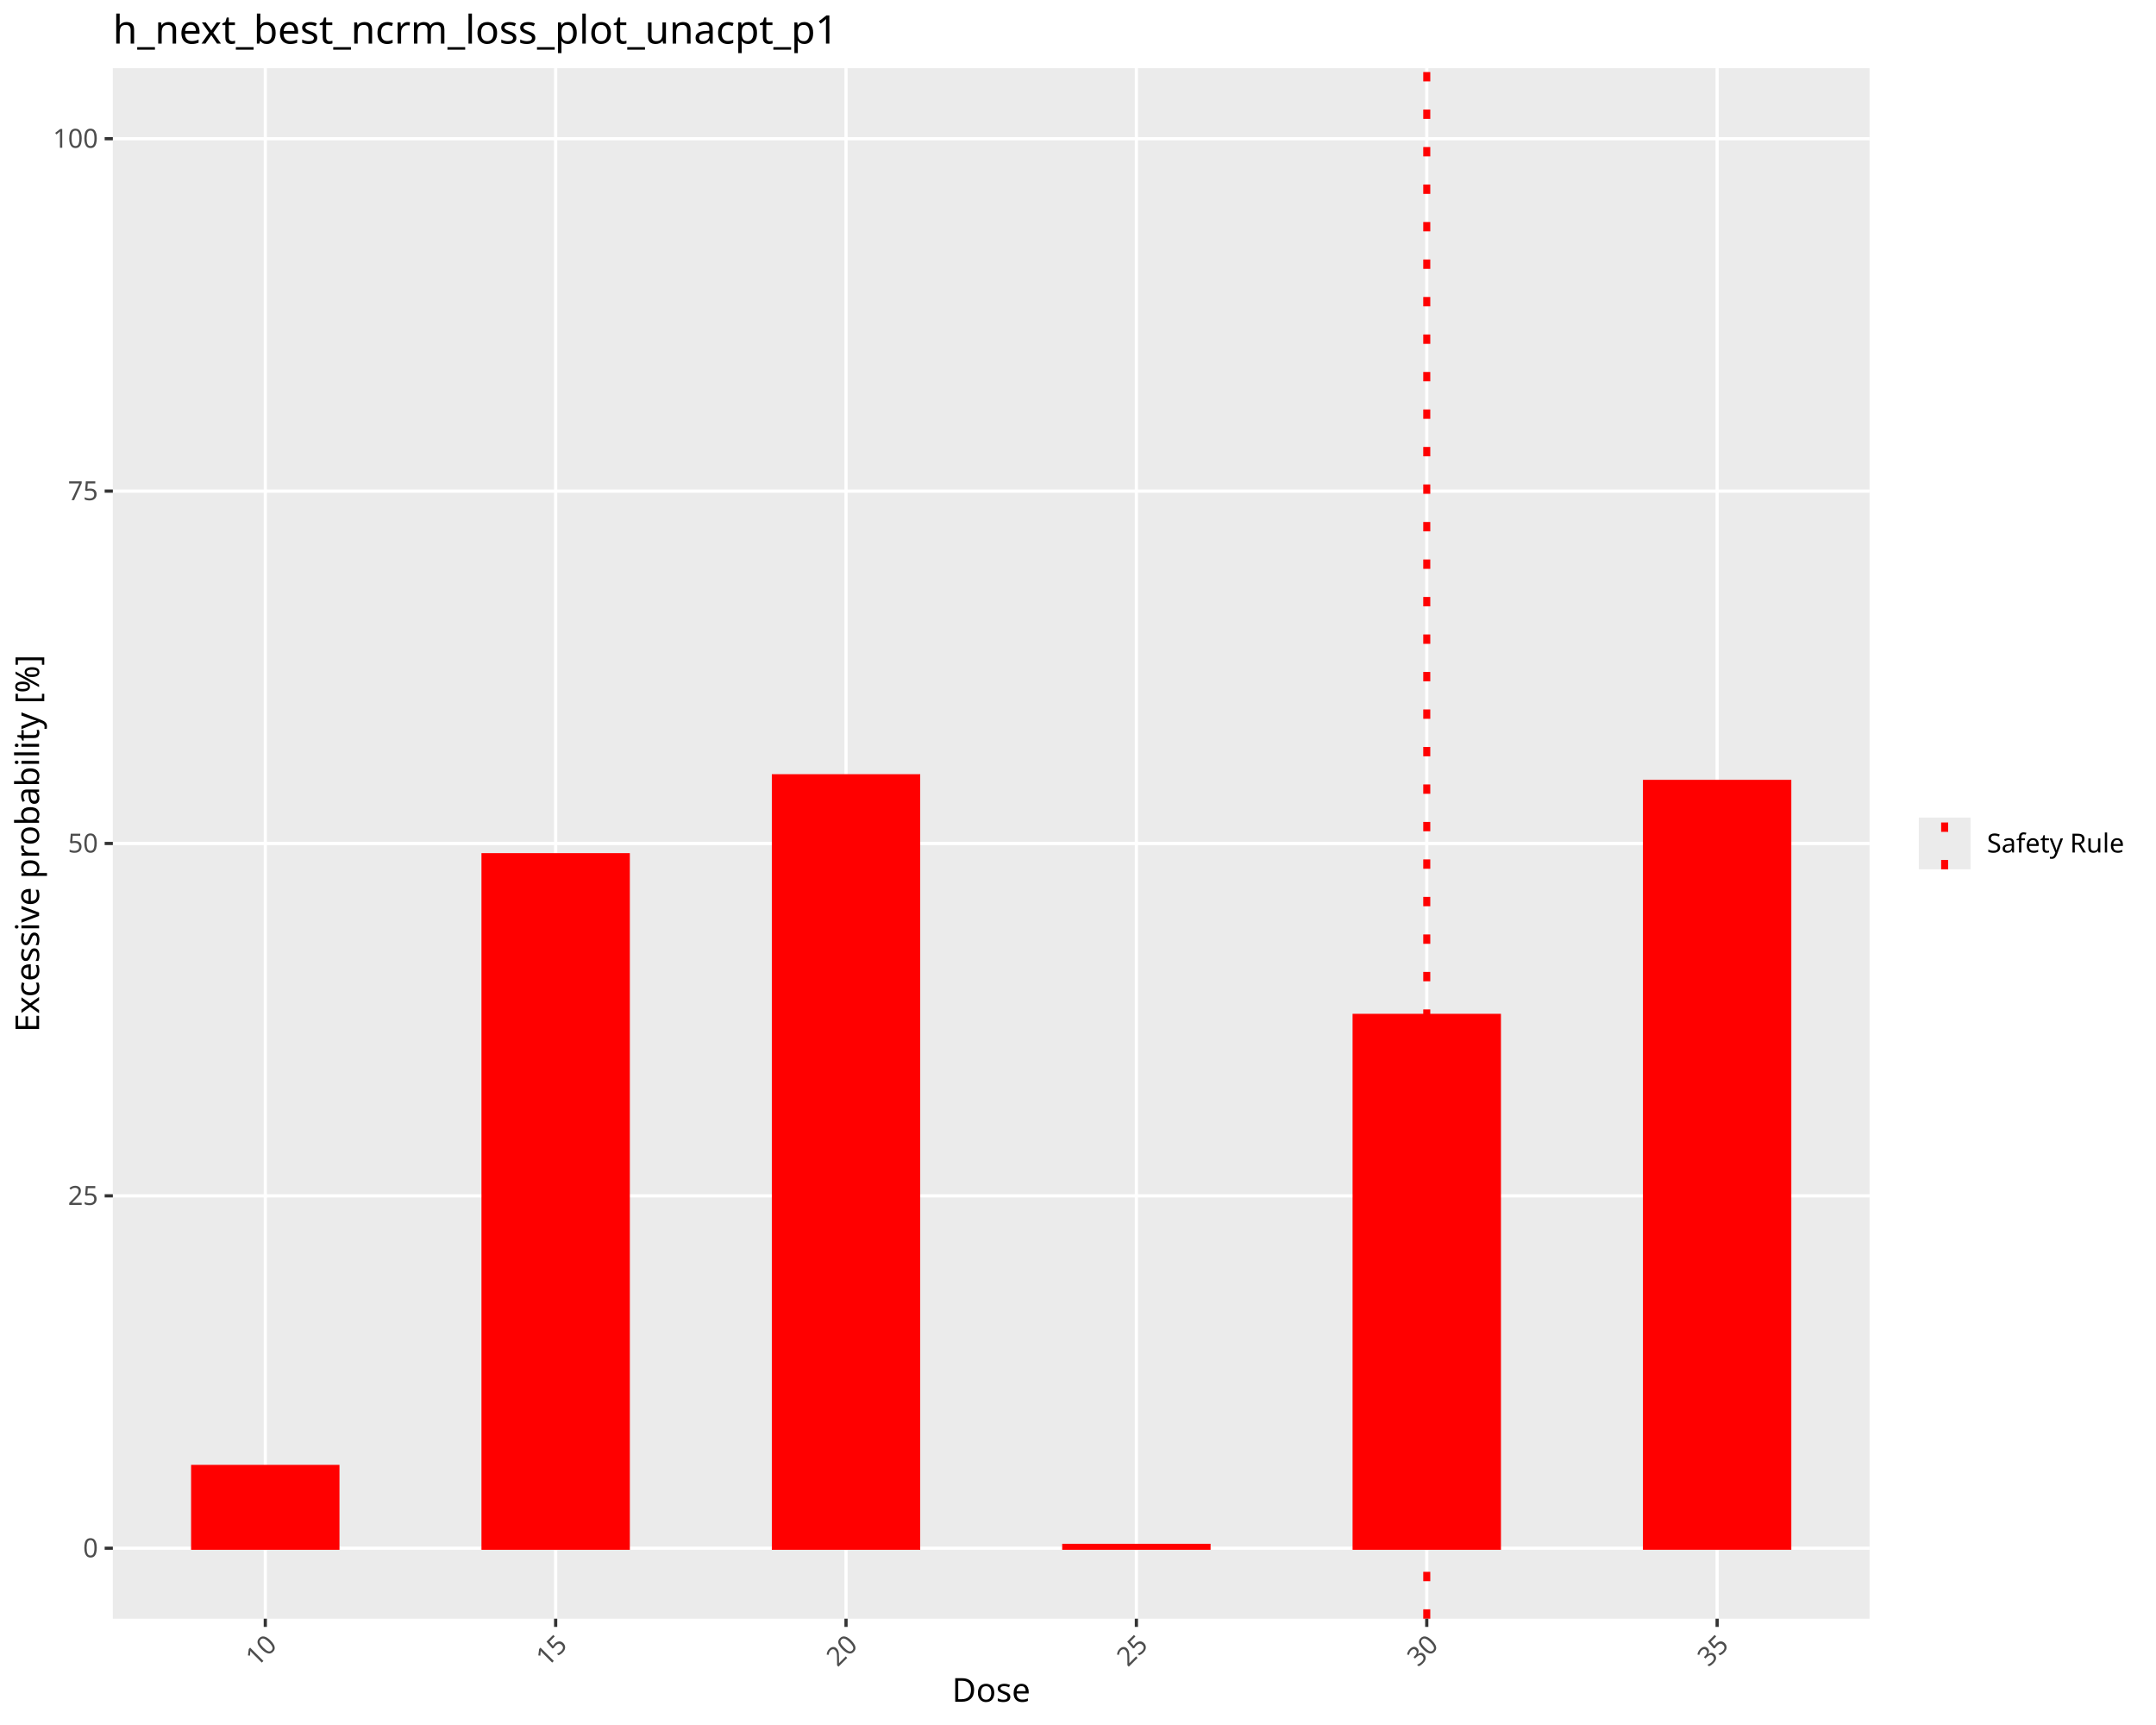
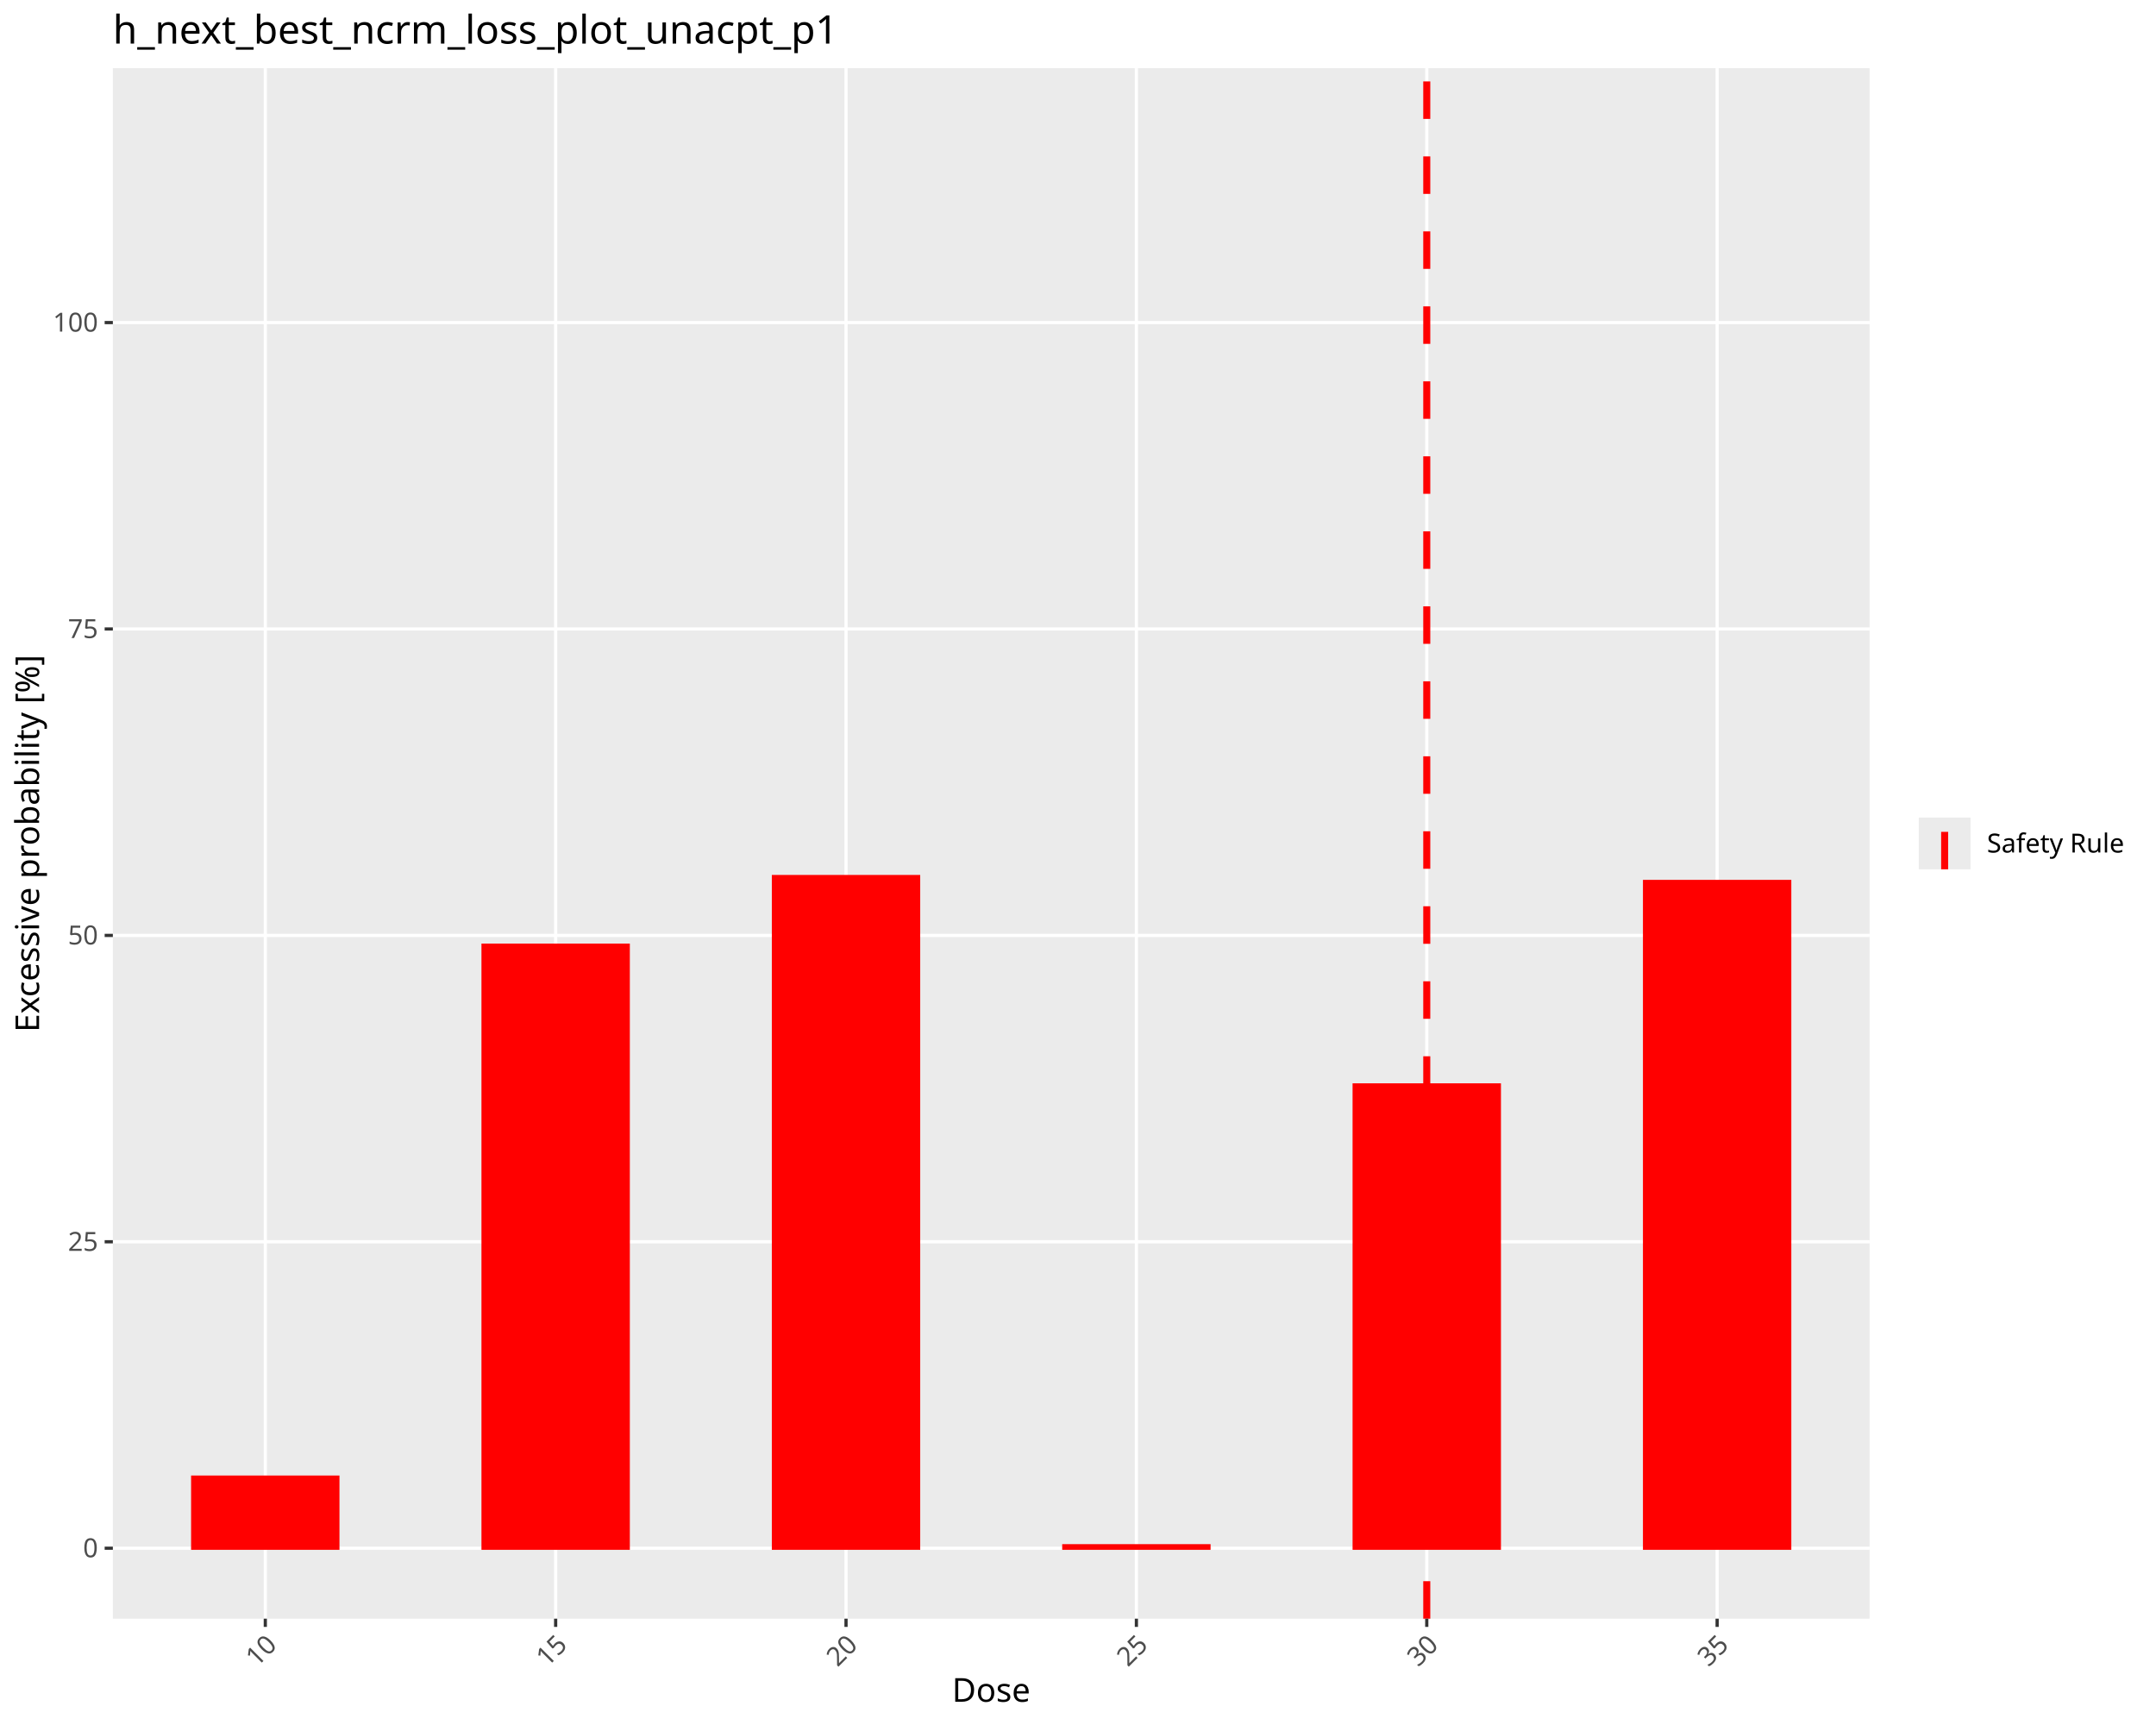
<svg xmlns="http://www.w3.org/2000/svg" class="svglite" data-engine-version="2.0" width="720.00pt" height="576.00pt" viewBox="0 0 720.00 576.00">
  <defs>
    <style type="text/css">
    .svglite line, .svglite polyline, .svglite polygon, .svglite path, .svglite rect, .svglite circle {
      fill: none;
      stroke: #000000;
      stroke-linecap: round;
      stroke-linejoin: round;
      stroke-miterlimit: 10.00;
    }
  </style>
  </defs>
  <rect width="100%" height="100%" style="stroke: none; fill: #FFFFFF;" />
  <defs>
    <clipPath id="cpMC4wMHw3MjAuMDB8MC4wMHw1NzYuMDA=">
      <rect x="0.00" y="0.00" width="720.00" height="576.00" />
    </clipPath>
  </defs>
  <g clip-path="url(#cpMC4wMHw3MjAuMDB8MC4wMHw1NzYuMDA=)">
    <rect x="0.00" y="0.00" width="720.00" height="576.00" style="stroke-width: 1.07; stroke: #FFFFFF; fill: #FFFFFF;" />
  </g>
  <defs>
    <clipPath id="cpMzcuNjl8NjI0LjM1fDIyLjc4fDU0MC41MA==">
      <rect x="37.69" y="22.78" width="586.66" height="517.72" />
    </clipPath>
  </defs>
  <g clip-path="url(#cpMzcuNjl8NjI0LjM1fDIyLjc4fDU0MC41MA==)">
    <rect x="37.69" y="22.78" width="586.66" height="517.72" style="stroke-width: 1.07; stroke: none; fill: #EBEBEB;" />
    <polyline points="37.69,516.97 624.35,516.97 " style="stroke-width: 1.07; stroke: #FFFFFF; stroke-linecap: butt;" />
-     <polyline points="37.69,399.30 624.35,399.30 " style="stroke-width: 1.07; stroke: #FFFFFF; stroke-linecap: butt;" />
-     <polyline points="37.69,281.64 624.35,281.64 " style="stroke-width: 1.07; stroke: #FFFFFF; stroke-linecap: butt;" />
-     <polyline points="37.69,163.98 624.35,163.98 " style="stroke-width: 1.07; stroke: #FFFFFF; stroke-linecap: butt;" />
-     <polyline points="37.69,46.32 624.35,46.32 " style="stroke-width: 1.07; stroke: #FFFFFF; stroke-linecap: butt;" />
+     <polyline points="37.69,414.65 624.35,414.65 " style="stroke-width: 1.07; stroke: #FFFFFF; stroke-linecap: butt;" />
+     <polyline points="37.69,312.34 624.35,312.34 " style="stroke-width: 1.07; stroke: #FFFFFF; stroke-linecap: butt;" />
+     <polyline points="37.69,210.02 624.35,210.02 " style="stroke-width: 1.07; stroke: #FFFFFF; stroke-linecap: butt;" />
+     <polyline points="37.69,107.71 624.35,107.71 " style="stroke-width: 1.07; stroke: #FFFFFF; stroke-linecap: butt;" />
    <polyline points="88.60,540.50 88.60,22.78 " style="stroke-width: 1.07; stroke: #FFFFFF; stroke-linecap: butt;" />
    <polyline points="185.56,540.50 185.56,22.78 " style="stroke-width: 1.07; stroke: #FFFFFF; stroke-linecap: butt;" />
    <polyline points="282.53,540.50 282.53,22.78 " style="stroke-width: 1.07; stroke: #FFFFFF; stroke-linecap: butt;" />
    <polyline points="379.50,540.50 379.50,22.78 " style="stroke-width: 1.07; stroke: #FFFFFF; stroke-linecap: butt;" />
    <polyline points="476.47,540.50 476.47,22.78 " style="stroke-width: 1.07; stroke: #FFFFFF; stroke-linecap: butt;" />
    <polyline points="573.44,540.50 573.44,22.78 " style="stroke-width: 1.07; stroke: #FFFFFF; stroke-linecap: butt;" />
-     <line x1="476.47" y1="540.50" x2="476.47" y2="22.78" style="stroke-width: 2.35; stroke: #FF0000; stroke-dasharray: 3.13,9.39; stroke-linecap: butt;" />
-     <rect x="64.35" y="489.67" width="48.48" height="27.30" style="stroke-width: 1.07; stroke: #FF0000; stroke-linecap: butt; stroke-linejoin: miter; fill: #FF0000;" />
-     <rect x="161.32" y="285.41" width="48.48" height="231.56" style="stroke-width: 1.07; stroke: #FF0000; stroke-linecap: butt; stroke-linejoin: miter; fill: #FF0000;" />
-     <rect x="258.29" y="259.05" width="48.48" height="257.92" style="stroke-width: 1.07; stroke: #FF0000; stroke-linecap: butt; stroke-linejoin: miter; fill: #FF0000;" />
-     <rect x="355.26" y="516.03" width="48.48" height="0.94" style="stroke-width: 1.07; stroke: #FF0000; stroke-linecap: butt; stroke-linejoin: miter; fill: #FF0000;" />
-     <rect x="452.23" y="339.06" width="48.48" height="177.91" style="stroke-width: 1.07; stroke: #FF0000; stroke-linecap: butt; stroke-linejoin: miter; fill: #FF0000;" />
-     <rect x="549.20" y="260.93" width="48.48" height="256.03" style="stroke-width: 1.07; stroke: #FF0000; stroke-linecap: butt; stroke-linejoin: miter; fill: #FF0000;" />
+     <line x1="476.47" y1="540.50" x2="476.47" y2="22.78" style="stroke-width: 2.35; stroke: #FF0000; stroke-dasharray: 12.52,12.52; stroke-linecap: butt;" />
+     <rect x="64.35" y="493.23" width="48.48" height="23.74" style="stroke-width: 1.07; stroke: #FF0000; stroke-linecap: butt; stroke-linejoin: miter; fill: #FF0000;" />
+     <rect x="161.32" y="315.61" width="48.48" height="201.36" style="stroke-width: 1.07; stroke: #FF0000; stroke-linecap: butt; stroke-linejoin: miter; fill: #FF0000;" />
+     <rect x="258.29" y="292.69" width="48.48" height="224.28" style="stroke-width: 1.07; stroke: #FF0000; stroke-linecap: butt; stroke-linejoin: miter; fill: #FF0000;" />
+     <rect x="355.26" y="516.15" width="48.48" height="0.82" style="stroke-width: 1.07; stroke: #FF0000; stroke-linecap: butt; stroke-linejoin: miter; fill: #FF0000;" />
+     <rect x="452.23" y="362.27" width="48.48" height="154.70" style="stroke-width: 1.07; stroke: #FF0000; stroke-linecap: butt; stroke-linejoin: miter; fill: #FF0000;" />
+     <rect x="549.20" y="294.33" width="48.48" height="222.64" style="stroke-width: 1.07; stroke: #FF0000; stroke-linecap: butt; stroke-linejoin: miter; fill: #FF0000;" />
  </g>
  <g clip-path="url(#cpMC4wMHw3MjAuMDB8MC4wMHw1NzYuMDA=)">
    <text x="32.76" y="519.99" text-anchor="end" style="font-size: 8.80px; fill: #4D4D4D; font-family: sans;" textLength="4.89px" lengthAdjust="spacingAndGlyphs">0</text>
-     <text x="32.76" y="402.33" text-anchor="end" style="font-size: 8.80px; fill: #4D4D4D; font-family: sans;" textLength="9.79px" lengthAdjust="spacingAndGlyphs">25</text>
-     <text x="32.76" y="284.67" text-anchor="end" style="font-size: 8.80px; fill: #4D4D4D; font-family: sans;" textLength="9.79px" lengthAdjust="spacingAndGlyphs">50</text>
-     <text x="32.76" y="167.01" text-anchor="end" style="font-size: 8.80px; fill: #4D4D4D; font-family: sans;" textLength="9.79px" lengthAdjust="spacingAndGlyphs">75</text>
-     <text x="32.76" y="49.34" text-anchor="end" style="font-size: 8.80px; fill: #4D4D4D; font-family: sans;" textLength="14.68px" lengthAdjust="spacingAndGlyphs">100</text>
+     <text x="32.76" y="417.68" text-anchor="end" style="font-size: 8.80px; fill: #4D4D4D; font-family: sans;" textLength="9.79px" lengthAdjust="spacingAndGlyphs">25</text>
+     <text x="32.76" y="315.36" text-anchor="end" style="font-size: 8.80px; fill: #4D4D4D; font-family: sans;" textLength="9.79px" lengthAdjust="spacingAndGlyphs">50</text>
+     <text x="32.76" y="213.05" text-anchor="end" style="font-size: 8.80px; fill: #4D4D4D; font-family: sans;" textLength="9.79px" lengthAdjust="spacingAndGlyphs">75</text>
+     <text x="32.76" y="110.73" text-anchor="end" style="font-size: 8.80px; fill: #4D4D4D; font-family: sans;" textLength="14.68px" lengthAdjust="spacingAndGlyphs">100</text>
    <polyline points="34.95,516.97 37.69,516.97 " style="stroke-width: 1.07; stroke: #333333; stroke-linecap: butt;" />
-     <polyline points="34.95,399.30 37.69,399.30 " style="stroke-width: 1.07; stroke: #333333; stroke-linecap: butt;" />
-     <polyline points="34.95,281.64 37.69,281.64 " style="stroke-width: 1.07; stroke: #333333; stroke-linecap: butt;" />
-     <polyline points="34.95,163.98 37.69,163.98 " style="stroke-width: 1.07; stroke: #333333; stroke-linecap: butt;" />
-     <polyline points="34.95,46.32 37.69,46.32 " style="stroke-width: 1.07; stroke: #333333; stroke-linecap: butt;" />
+     <polyline points="34.95,414.65 37.69,414.65 " style="stroke-width: 1.07; stroke: #333333; stroke-linecap: butt;" />
+     <polyline points="34.95,312.34 37.69,312.34 " style="stroke-width: 1.07; stroke: #333333; stroke-linecap: butt;" />
+     <polyline points="34.95,210.02 37.69,210.02 " style="stroke-width: 1.07; stroke: #333333; stroke-linecap: butt;" />
+     <polyline points="34.95,107.71 37.69,107.71 " style="stroke-width: 1.07; stroke: #333333; stroke-linecap: butt;" />
    <polyline points="88.60,543.24 88.60,540.50 " style="stroke-width: 1.07; stroke: #333333; stroke-linecap: butt;" />
    <polyline points="185.56,543.24 185.56,540.50 " style="stroke-width: 1.07; stroke: #333333; stroke-linecap: butt;" />
    <polyline points="282.53,543.24 282.53,540.50 " style="stroke-width: 1.07; stroke: #333333; stroke-linecap: butt;" />
    <polyline points="379.50,543.24 379.50,540.50 " style="stroke-width: 1.07; stroke: #333333; stroke-linecap: butt;" />
    <polyline points="476.47,543.24 476.47,540.50 " style="stroke-width: 1.07; stroke: #333333; stroke-linecap: butt;" />
    <polyline points="573.44,543.24 573.44,540.50 " style="stroke-width: 1.07; stroke: #333333; stroke-linecap: butt;" />
    <text transform="translate(92.88,549.71) rotate(-45)" text-anchor="end" style="font-size: 8.80px; fill: #4D4D4D; font-family: sans;" textLength="9.79px" lengthAdjust="spacingAndGlyphs">10</text>
    <text transform="translate(189.85,549.71) rotate(-45)" text-anchor="end" style="font-size: 8.80px; fill: #4D4D4D; font-family: sans;" textLength="9.79px" lengthAdjust="spacingAndGlyphs">15</text>
    <text transform="translate(286.82,549.71) rotate(-45)" text-anchor="end" style="font-size: 8.80px; fill: #4D4D4D; font-family: sans;" textLength="9.79px" lengthAdjust="spacingAndGlyphs">20</text>
    <text transform="translate(383.78,549.71) rotate(-45)" text-anchor="end" style="font-size: 8.80px; fill: #4D4D4D; font-family: sans;" textLength="9.79px" lengthAdjust="spacingAndGlyphs">25</text>
    <text transform="translate(480.75,549.71) rotate(-45)" text-anchor="end" style="font-size: 8.80px; fill: #4D4D4D; font-family: sans;" textLength="9.79px" lengthAdjust="spacingAndGlyphs">30</text>
    <text transform="translate(577.72,549.71) rotate(-45)" text-anchor="end" style="font-size: 8.80px; fill: #4D4D4D; font-family: sans;" textLength="9.79px" lengthAdjust="spacingAndGlyphs">35</text>
    <text x="331.02" y="568.24" text-anchor="middle" style="font-size: 11.00px; font-family: sans;" textLength="25.69px" lengthAdjust="spacingAndGlyphs">Dose</text>
    <text transform="translate(13.05,281.64) rotate(-90)" text-anchor="middle" style="font-size: 11.00px; font-family: sans;" textLength="121.68px" lengthAdjust="spacingAndGlyphs">Excessive probability [%]</text>
    <rect x="635.30" y="267.52" width="79.22" height="28.24" style="stroke-width: 1.07; stroke: none; fill: #FFFFFF;" />
    <rect x="640.78" y="273.00" width="17.28" height="17.28" style="stroke-width: 1.07; stroke: none; fill: #EBEBEB;" />
-     <line x1="649.42" y1="290.28" x2="649.42" y2="273.00" style="stroke-width: 2.35; stroke: #FF0000; stroke-dasharray: 3.13,9.39; stroke-linecap: butt;" />
+     <line x1="649.42" y1="290.28" x2="649.42" y2="273.00" style="stroke-width: 2.35; stroke: #FF0000; stroke-dasharray: 12.52,12.52; stroke-linecap: butt;" />
    <text x="663.54" y="284.67" style="font-size: 8.80px; font-family: sans;" textLength="45.50px" lengthAdjust="spacingAndGlyphs">Safety Rule</text>
    <text x="37.69" y="14.56" style="font-size: 13.20px; font-family: sans;" textLength="237.08px" lengthAdjust="spacingAndGlyphs">h_next_best_ncrm_loss_plot_unacpt_p1</text>
  </g>
</svg>
